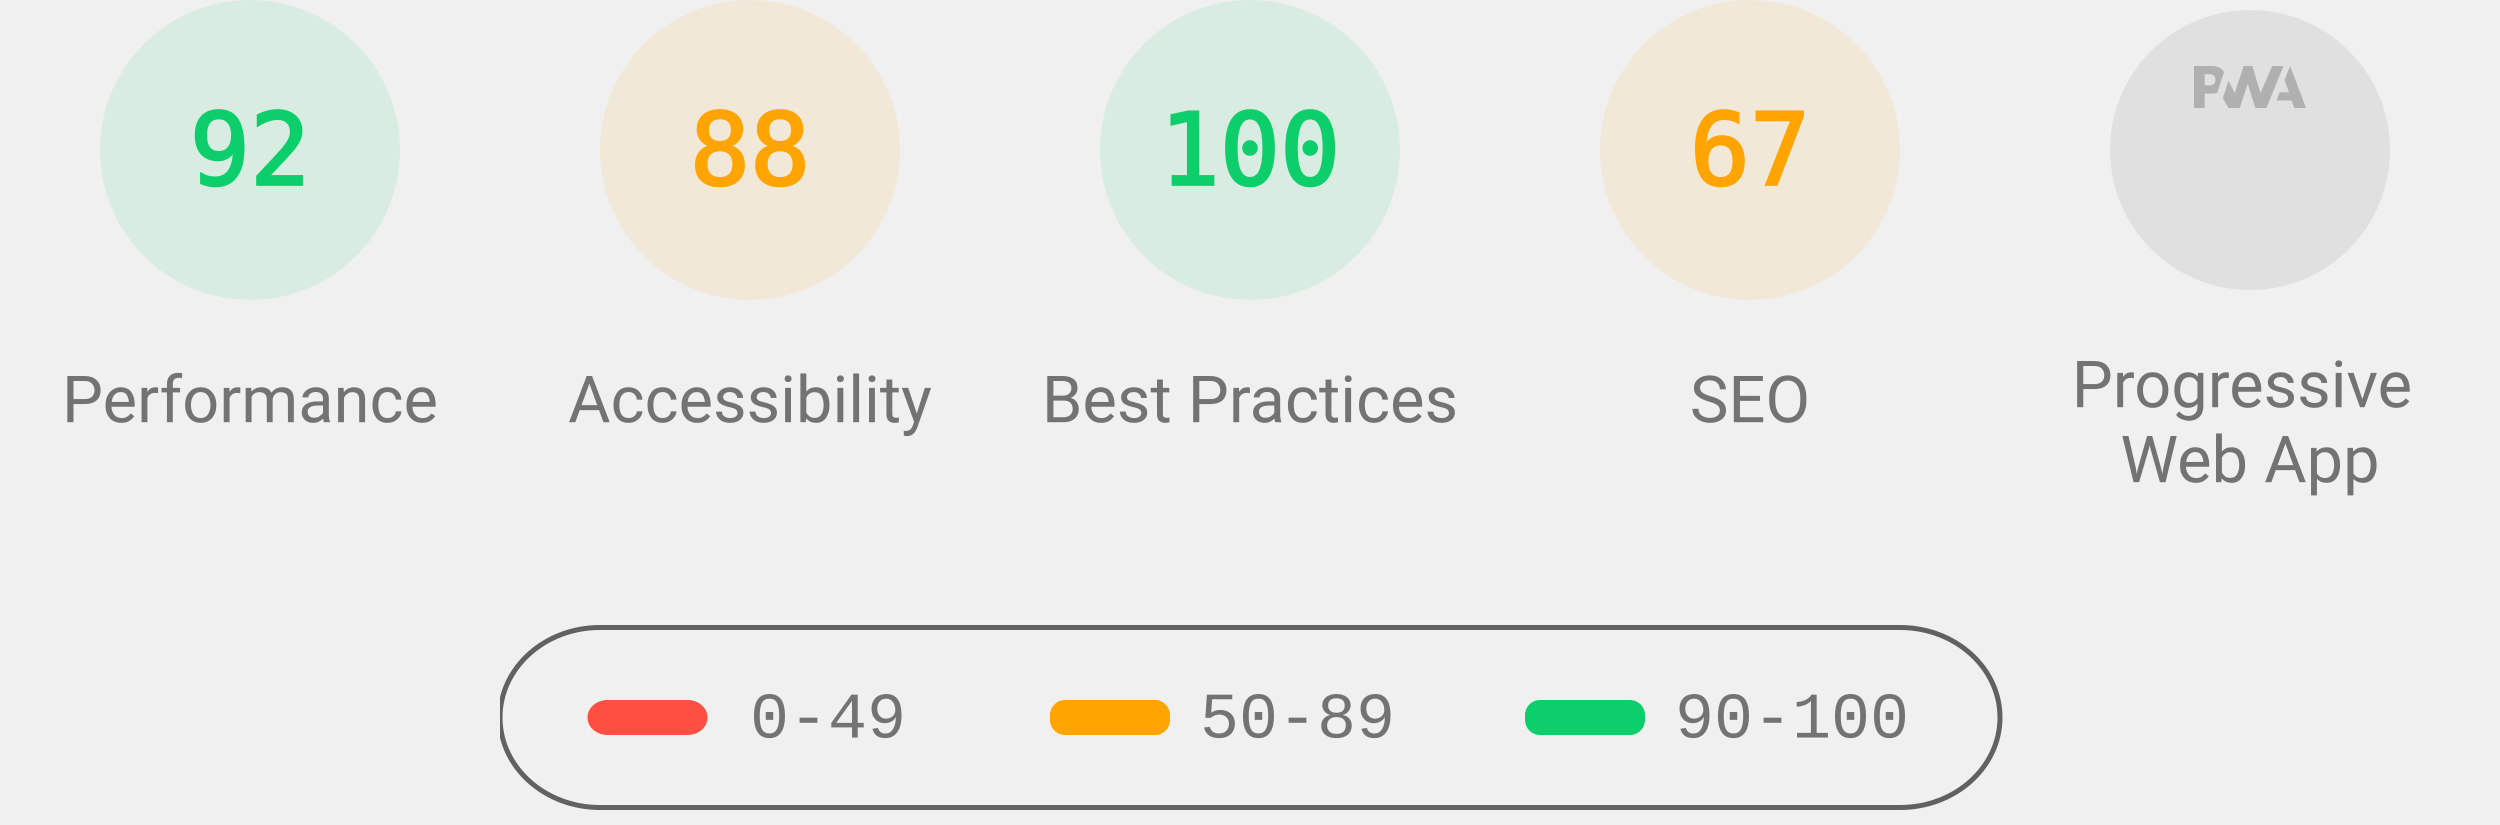
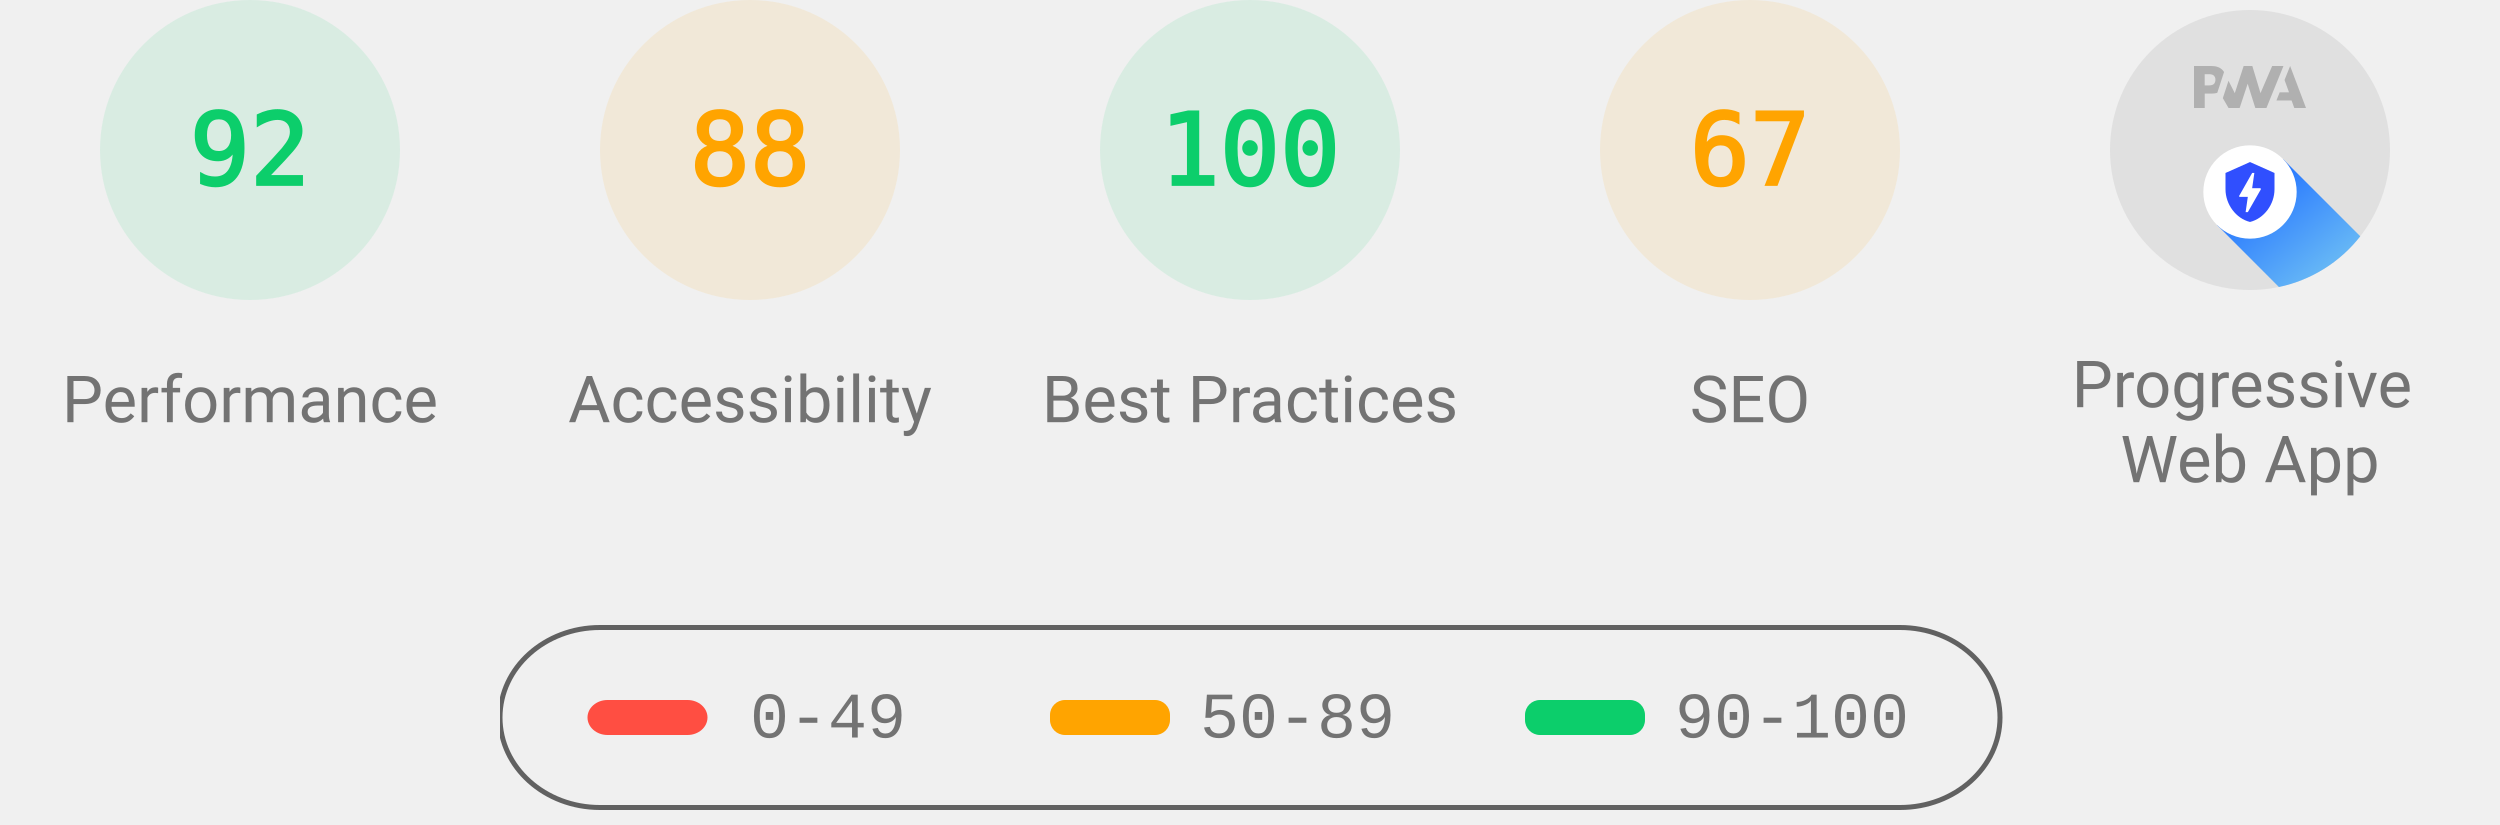
<svg xmlns="http://www.w3.org/2000/svg" class="theme--agnostic" fill="none" width="1000" height="330">
  <style>
			.gauge-base {
				opacity: 0.1
			}

			.gauge-arc {
				fill: none;
				animation-delay: 250ms;
				stroke-linecap: round;
				transform: rotate(-90deg);
				transform-origin: 100px 60px;
				animation: load-gauge 1s ease forwards
			}

			.guage-text {
				font-size: 40px;
				font-family: monospace;
				text-align: center
			}

			.guage-red {
				color: #ff4e42;
				fill: #ff4e42;
				stroke: #ff4e42
			}
			.guage-orange {
				color: #ffa400;
				fill: #ffa400;
				stroke: #ffa400
			}
			.guage-green {
				color: #0cce6b;
				fill: #0cce6b;
				stroke: #0cce6b
			}
			.theme--agnostic .guage-undefined {
				color: #5c5c5c;
				fill: #5c5c5c;
				stroke: #5c5c5c
			}
			.theme--light .guage-undefined {
				color: #1e1e1e;
				fill: #1e1e1e;
				stroke: #1e1e1e
			}
			.theme--dark .guage-undefined {
				color: #f5f5f5;
				fill: #f5f5f5;
				stroke: #f5f5f5
			}

			.guage-title {
				stroke: none;
				font-size: 26px;
				line-height: 26px;
				font-family: Roboto, Halvetica, Arial, sans-serif
			}
			.metric.guage-title {
				font-family: 'Courier New', Courier, monospace
			}
			.theme--agnostic .guage-title {
				color: #737373;
				fill: #737373
			}
			.theme--light .guage-title {
				color: #212121;
				fill: #212121
			}
			.theme--dark .guage-title {
				color: #f5f5f5;
				fill: #f5f5f5
			}

			@keyframes load-gauge {
				from {
					stroke-dasharray: 0 352.858
				}
			}
			.lh-gauge--pwa__disc {
				fill: #e0e0e0
			}
			.lh-gauge--pwa__logo {
				position: relative;
				fill: #b0b0b0
			}
			.lh-gauge--pwa__invisible {
				display: none
			}
			.lh-gauge--pwa__visible {
				display: inline
			}
			.guage-invisible {
				display: none
			}
			.lh-gauge--pwa__logo--primary-color {
				fill: #304ffe
			}
			.theme--agnostic .lh-gauge--pwa__logo--secondary-color {
				fill: #787878
			}
			.theme--light .lh-gauge--pwa__logo--secondary-color {
				fill: #3d3d3d
			}
			.theme--dark .lh-gauge--pwa__logo--secondary-color {
				fill: #d8b6b6
			}
			.theme--light #svg_2 {
				stroke: #00000022
			}
			.theme--agnostic #svg_2 {
				stroke: #616161
			}
			.theme--light #svg_2 {
				stroke: #00000022
			}
			.theme--dark #svg_2 {
				stroke: #f5f5f566
			}
		</style>
  <svg class="guage-div guage-perf guage-green" viewBox="0 0 200 200" width="200" height="200" x="0" y="0">
    <circle class="gauge-base" r="56" cx="100" cy="60" stroke-width="8" />
    <circle class="gauge-arc guage-arc-1" r="56" cx="100" cy="60" stroke-width="8" style="stroke-dasharray: 323.709, 351.858;" />
    <text class="guage-text" x="100px" y="60px" alignment-baseline="central" dominant-baseline="central" text-anchor="middle">92</text>
    <text class="guage-title" x="100px" y="160px" alignment-baseline="central" dominant-baseline="central" text-anchor="middle">Performance</text>
  </svg>,<svg class="guage-div guage-perf guage-orange" viewBox="0 0 200 200" width="200" height="200" x="200" y="0">
    <circle class="gauge-base" r="56" cx="100" cy="60" stroke-width="8" />
    <circle class="gauge-arc guage-arc-1" r="56" cx="100" cy="60" stroke-width="8" style="stroke-dasharray: 309.635, 351.858;" />
    <text class="guage-text" x="100px" y="60px" alignment-baseline="central" dominant-baseline="central" text-anchor="middle">88</text>
    <text class="guage-title" x="100px" y="160px" alignment-baseline="central" dominant-baseline="central" text-anchor="middle">Accessibility</text>
  </svg>,<svg class="guage-div guage-perf guage-green" viewBox="0 0 200 200" width="200" height="200" x="400" y="0">
    <circle class="gauge-base" r="56" cx="100" cy="60" stroke-width="8" />
    <circle class="gauge-arc guage-arc-1" r="56" cx="100" cy="60" stroke-width="8" style="stroke-dasharray: 351.858, 351.858;" />
    <text class="guage-text" x="100px" y="60px" alignment-baseline="central" dominant-baseline="central" text-anchor="middle">100</text>
    <text class="guage-title" x="100px" y="160px" alignment-baseline="central" dominant-baseline="central" text-anchor="middle">Best Practices</text>
  </svg>,<svg class="guage-div guage-perf guage-orange" viewBox="0 0 200 200" width="200" height="200" x="600" y="0">
    <circle class="gauge-base" r="56" cx="100" cy="60" stroke-width="8" />
    <circle class="gauge-arc guage-arc-1" r="56" cx="100" cy="60" stroke-width="8" style="stroke-dasharray: 235.745, 351.858;" />
    <text class="guage-text" x="100px" y="60px" alignment-baseline="central" dominant-baseline="central" text-anchor="middle">67</text>
    <text class="guage-title" x="100px" y="160px" alignment-baseline="central" dominant-baseline="central" text-anchor="middle">SEO</text>
  </svg>,<svg class="guage-div guage-pwa" viewBox="0 0 200 200" width="200" height="200" x="800" y="0">
    <svg viewBox="0 0 60 60" width="112" height="112" x="44" y="4">
      <defs>
        <linearGradient id="lh-gauge--pwa__check-circle__gradient-0" x1="50%" y1="0%" x2="50%" y2="100%">
          <stop stop-color="#00C852" offset="0%" />
          <stop stop-color="#009688" offset="100%" />
        </linearGradient>
        <linearGradient id="lh-gauge--pwa__installable__shadow-gradient-0" x1="76.056%" x2="24.111%" y1="82.995%" y2="24.735%">
          <stop stop-color="#A5D6A7" offset="0%" />
          <stop stop-color="#80CBC4" offset="100%" />
        </linearGradient>
        <linearGradient id="lh-gauge--pwa__fast-reliable__shadow-gradient-0" x1="76.056%" y1="82.995%" x2="25.678%" y2="26.493%">
          <stop stop-color="#64B5F6" offset="0%" />
          <stop stop-color="#2979FF" offset="100%" />
        </linearGradient>
        <g id="lh-gauge--pwa__fast-reliable-badge-0">
          <circle fill="#FFFFFF" cx="10" cy="10" r="10" />
          <path fill="#304FFE" d="M10 3.58l5.25 2.34v3.5c0 3.23-2.24 6.26-5.25 7-3.01-.74-5.25-3.77-5.25-7v-3.5L10 3.58zm-.47 10.74l2.76-4.83.03-.07c.04-.08 0-.24-.22-.24h-1.64l.47-3.26h-.47l-2.7 4.77c-.02.01.05-.1-.04.05-.09.16-.1.31.18.31h1.63l-.47 3.27h.47z" />
        </g>
        <g id="lh-gauge--pwa__installable-badge-0">
          <circle fill="#FFFFFF" cx="10" cy="10" r="10" />
          <path fill="#009688" d="M10 4.167A5.835 5.835 0 0 0 4.167 10 5.835 5.835 0 0 0 10 15.833 5.835 5.835 0 0 0 15.833 10 5.835 5.835 0 0 0 10 4.167zm2.917 6.416h-2.334v2.334H9.417v-2.334H7.083V9.417h2.334V7.083h1.166v2.334h2.334v1.166z" />
        </g>
      </defs>
      <g stroke="none" fill-rule="nonzero">
        <circle class="lh-gauge--pwa__disc" cx="30" cy="30" r="30" />
        <g class="lh-gauge--pwa__logo">
          <path d="M35.66 19.39l.7-1.75h2L37.4 15 38.6 12l3.4 9h-2.51l-.58-1.61z" />
          <path d="M33.52 21l3.65-9h-2.42l-2.5 5.82L30.5 12h-1.86l-1.9 5.82-1.35-2.65-1.21 3.72L25.4 21h2.38l1.72-5.2 1.64 5.2z" />
          <path fill-rule="nonzero" d="M20.3 17.91h1.48c.45 0 .85-.05 1.2-.15l.39-1.18 1.07-3.3a2.64 2.64 0 0 0-.28-.37c-.55-.6-1.36-.91-2.42-.91H18v9h2.3V17.9zm1.96-3.84c.22.22.33.5.33.87 0 .36-.1.65-.29.87-.2.23-.59.35-1.15.35h-.86v-2.41h.87c.52 0 .89.1 1.1.32z" />
        </g>
        <rect class="lh-gauge--pwa__component lh-gauge--pwa__na-line lh-gauge--pwa__invisible" fill="#FFFFFF" x="20" y="32" width="20" height="4" rx="2" />
-         <g class="lh-gauge--pwa__component lh-gauge--pwa__fast-reliable-badge lh-gauge--pwa__invisible" transform="translate(20, 29)">
+         <g class="lh-gauge--pwa__component lh-gauge--pwa__fast-reliable-badge lh-gauge--pwa__visible" transform="translate(20, 29)">
          <path fill="url(#lh-gauge--pwa__fast-reliable__shadow-gradient-0)" d="M33.63 19.49A30 30 0 0 1 16.2 30.36L3 17.14 17.14 3l16.49 16.49z" />
          <use href="#lh-gauge--pwa__fast-reliable-badge-0" />
        </g>
        <g class="lh-gauge--pwa__component lh-gauge--pwa__installable-badge lh-gauge--pwa__invisible" transform="translate(20, 29)">
          <path fill="url(#lh-gauge--pwa__installable__shadow-gradient-0)" d="M33.629 19.487c-4.272 5.453-10.391 9.39-17.415 10.869L3 17.142 17.142 3 33.63 19.487z" />
          <use href="#lh-gauge--pwa__installable-badge-0" />
        </g>
        <g class="lh-gauge--pwa__component lh-gauge--pwa__fast-reliable-installable-badges lh-gauge--pwa__invisible">
          <g transform="translate(8, 29)">
            <path fill="url(#lh-gauge--pwa__fast-reliable__shadow-gradient-0)" d="M16.321 30.463L3 17.143 17.142 3l22.365 22.365A29.864 29.864 0 0 1 22 31c-1.942 0-3.84-.184-5.679-.537z" />
            <use href="#lh-gauge--pwa__fast-reliable-badge-0" />
          </g>
          <g transform="translate(32, 29)">
            <path fill="url(#lh-gauge--pwa__installable__shadow-gradient-0)" d="M25.982 11.84a30.107 30.107 0 0 1-13.08 15.203L3 17.143 17.142 3l8.84 8.84z" />
            <use href="#lh-gauge--pwa__installable-badge-0" />
          </g>
        </g>
        <g class="lh-gauge--pwa__component lh-gauge--pwa__check-circle lh-gauge--pwa__invisible" transform="translate(18, 28)">
          <circle fill="#FFFFFF" cx="12" cy="12" r="12" />
          <path fill="url(#lh-gauge--pwa__check-circle__gradient-0)" d="M12 2a10 10 0 1 0 0 20 10 10 0 0 0 0-20zm-2 15l-5-5 1.41-1.41L10 14.17l7.59-7.59L19 8l-9 9z" />
        </g>
      </g>
    </svg>
    <text class="guage-title" y="160px" alignment-baseline="central" dominant-baseline="central" text-anchor="middle">
      <tspan x="100px" dy="-6px">Progressive</tspan>
      <tspan x="100px" dy="30px">Web App</tspan>
    </text>
  </svg>
  <svg width="604" height="76" x="200" y="250">
    <g>
      <rect fill="none" id="canvas_background" height="80" width="604" y="-1" x="-1" />
      <g display="none" overflow="visible" y="0" x="0" height="100%" width="100%" id="canvasGrid">
        <rect fill="url(#gridpattern)" stroke-width="0" y="0" x="0" height="100%" width="100%" />
      </g>
    </g>
    <g>
      <rect fill-opacity="0" stroke-width="2" rx="40" id="svg_2" height="72" width="600" y="1" x="0" fill="#000000" />
      <rect stroke="#000" rx="8" id="svg_3" height="14" width="48" y="30" x="35" stroke-opacity="null" stroke-width="0" fill="#ff4e42" />
      <rect stroke="#000" rx="6" id="svg_4" height="14" width="48" y="30" x="220" stroke-opacity="null" stroke-width="0" fill="#ffa400" />
      <rect stroke="#000" rx="6" id="svg_5" height="14" width="48" y="30" x="410" stroke-opacity="null" stroke-width="0" fill="#0cce6b" />
      <text class="metric guage-title" xml:space="preserve" text-anchor="start" font-size="26" id="svg_6" y="45" x="100" stroke-opacity="null" stroke-width="0" stroke="#000">0-49</text>
      <text class="metric guage-title" xml:space="preserve" text-anchor="start" font-size="26" id="svg_7" y="45" x="280" stroke-opacity="null" stroke-width="0" stroke="#000">50-89</text>
      <text class="metric guage-title" xml:space="preserve" text-anchor="start" font-size="26" id="svg_8" y="45" x="470" stroke-opacity="null" stroke-width="0" stroke="#000">90-100</text>
    </g>
  </svg>
</svg>
